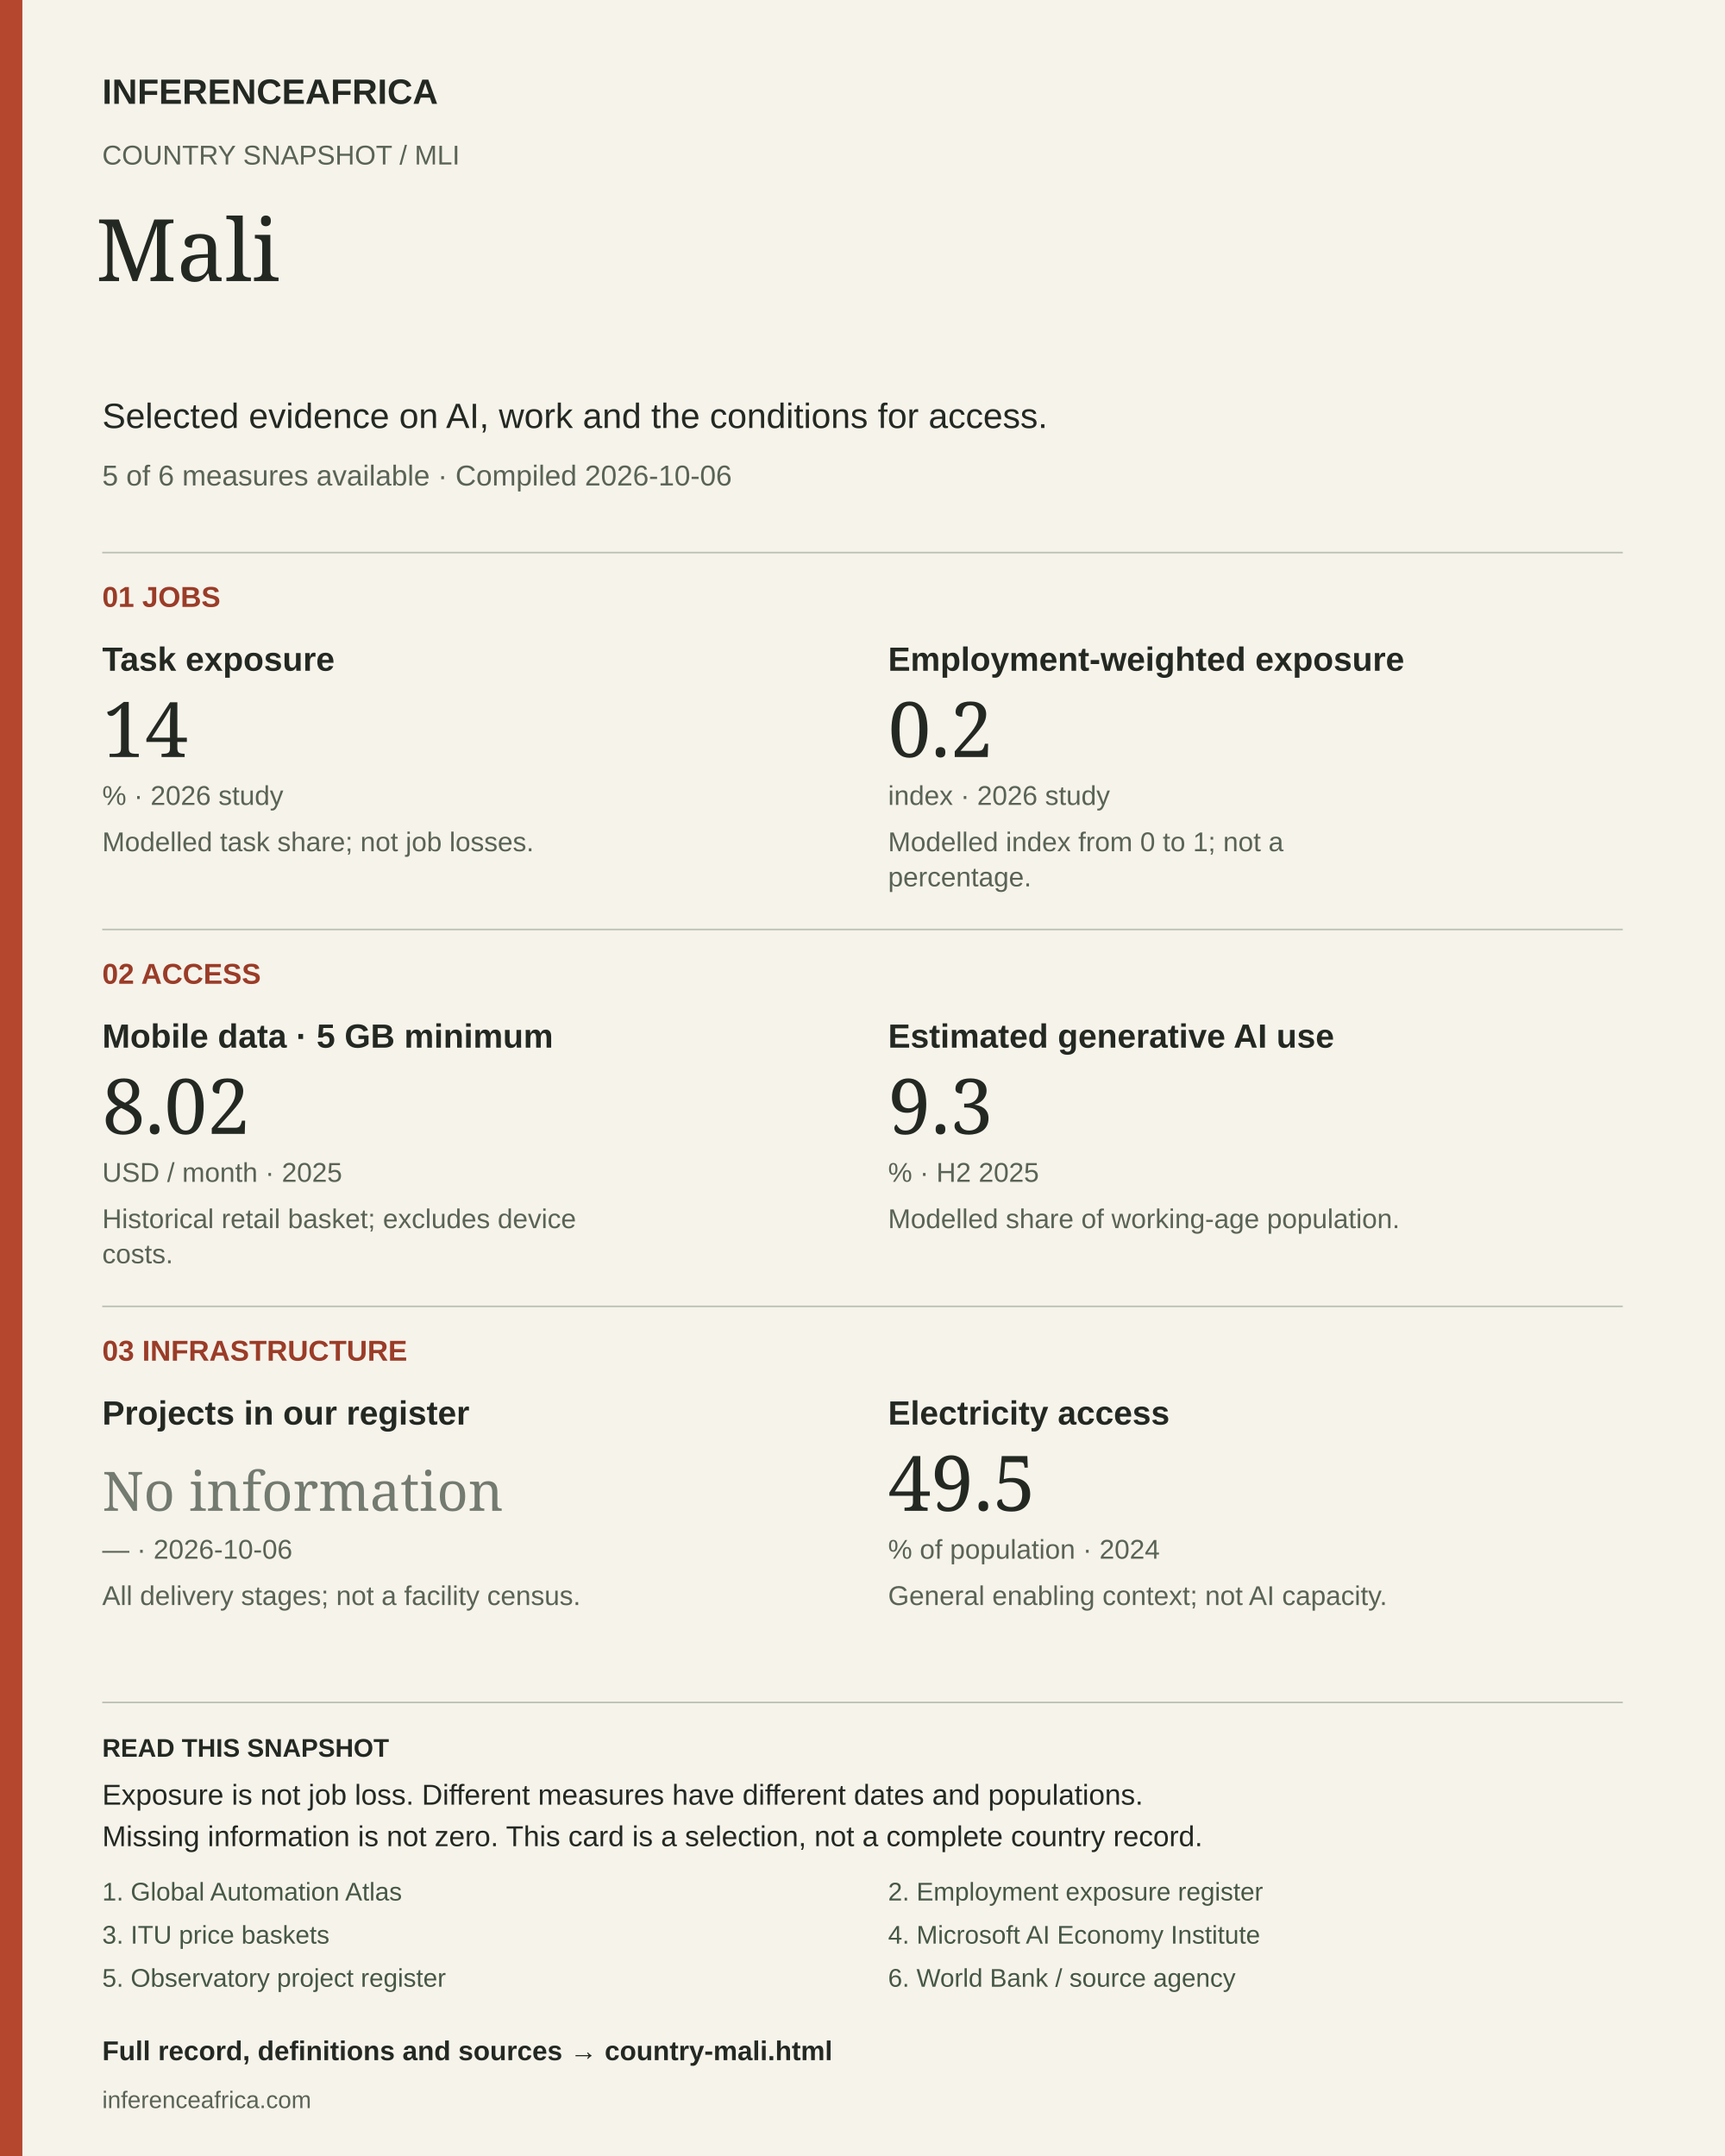
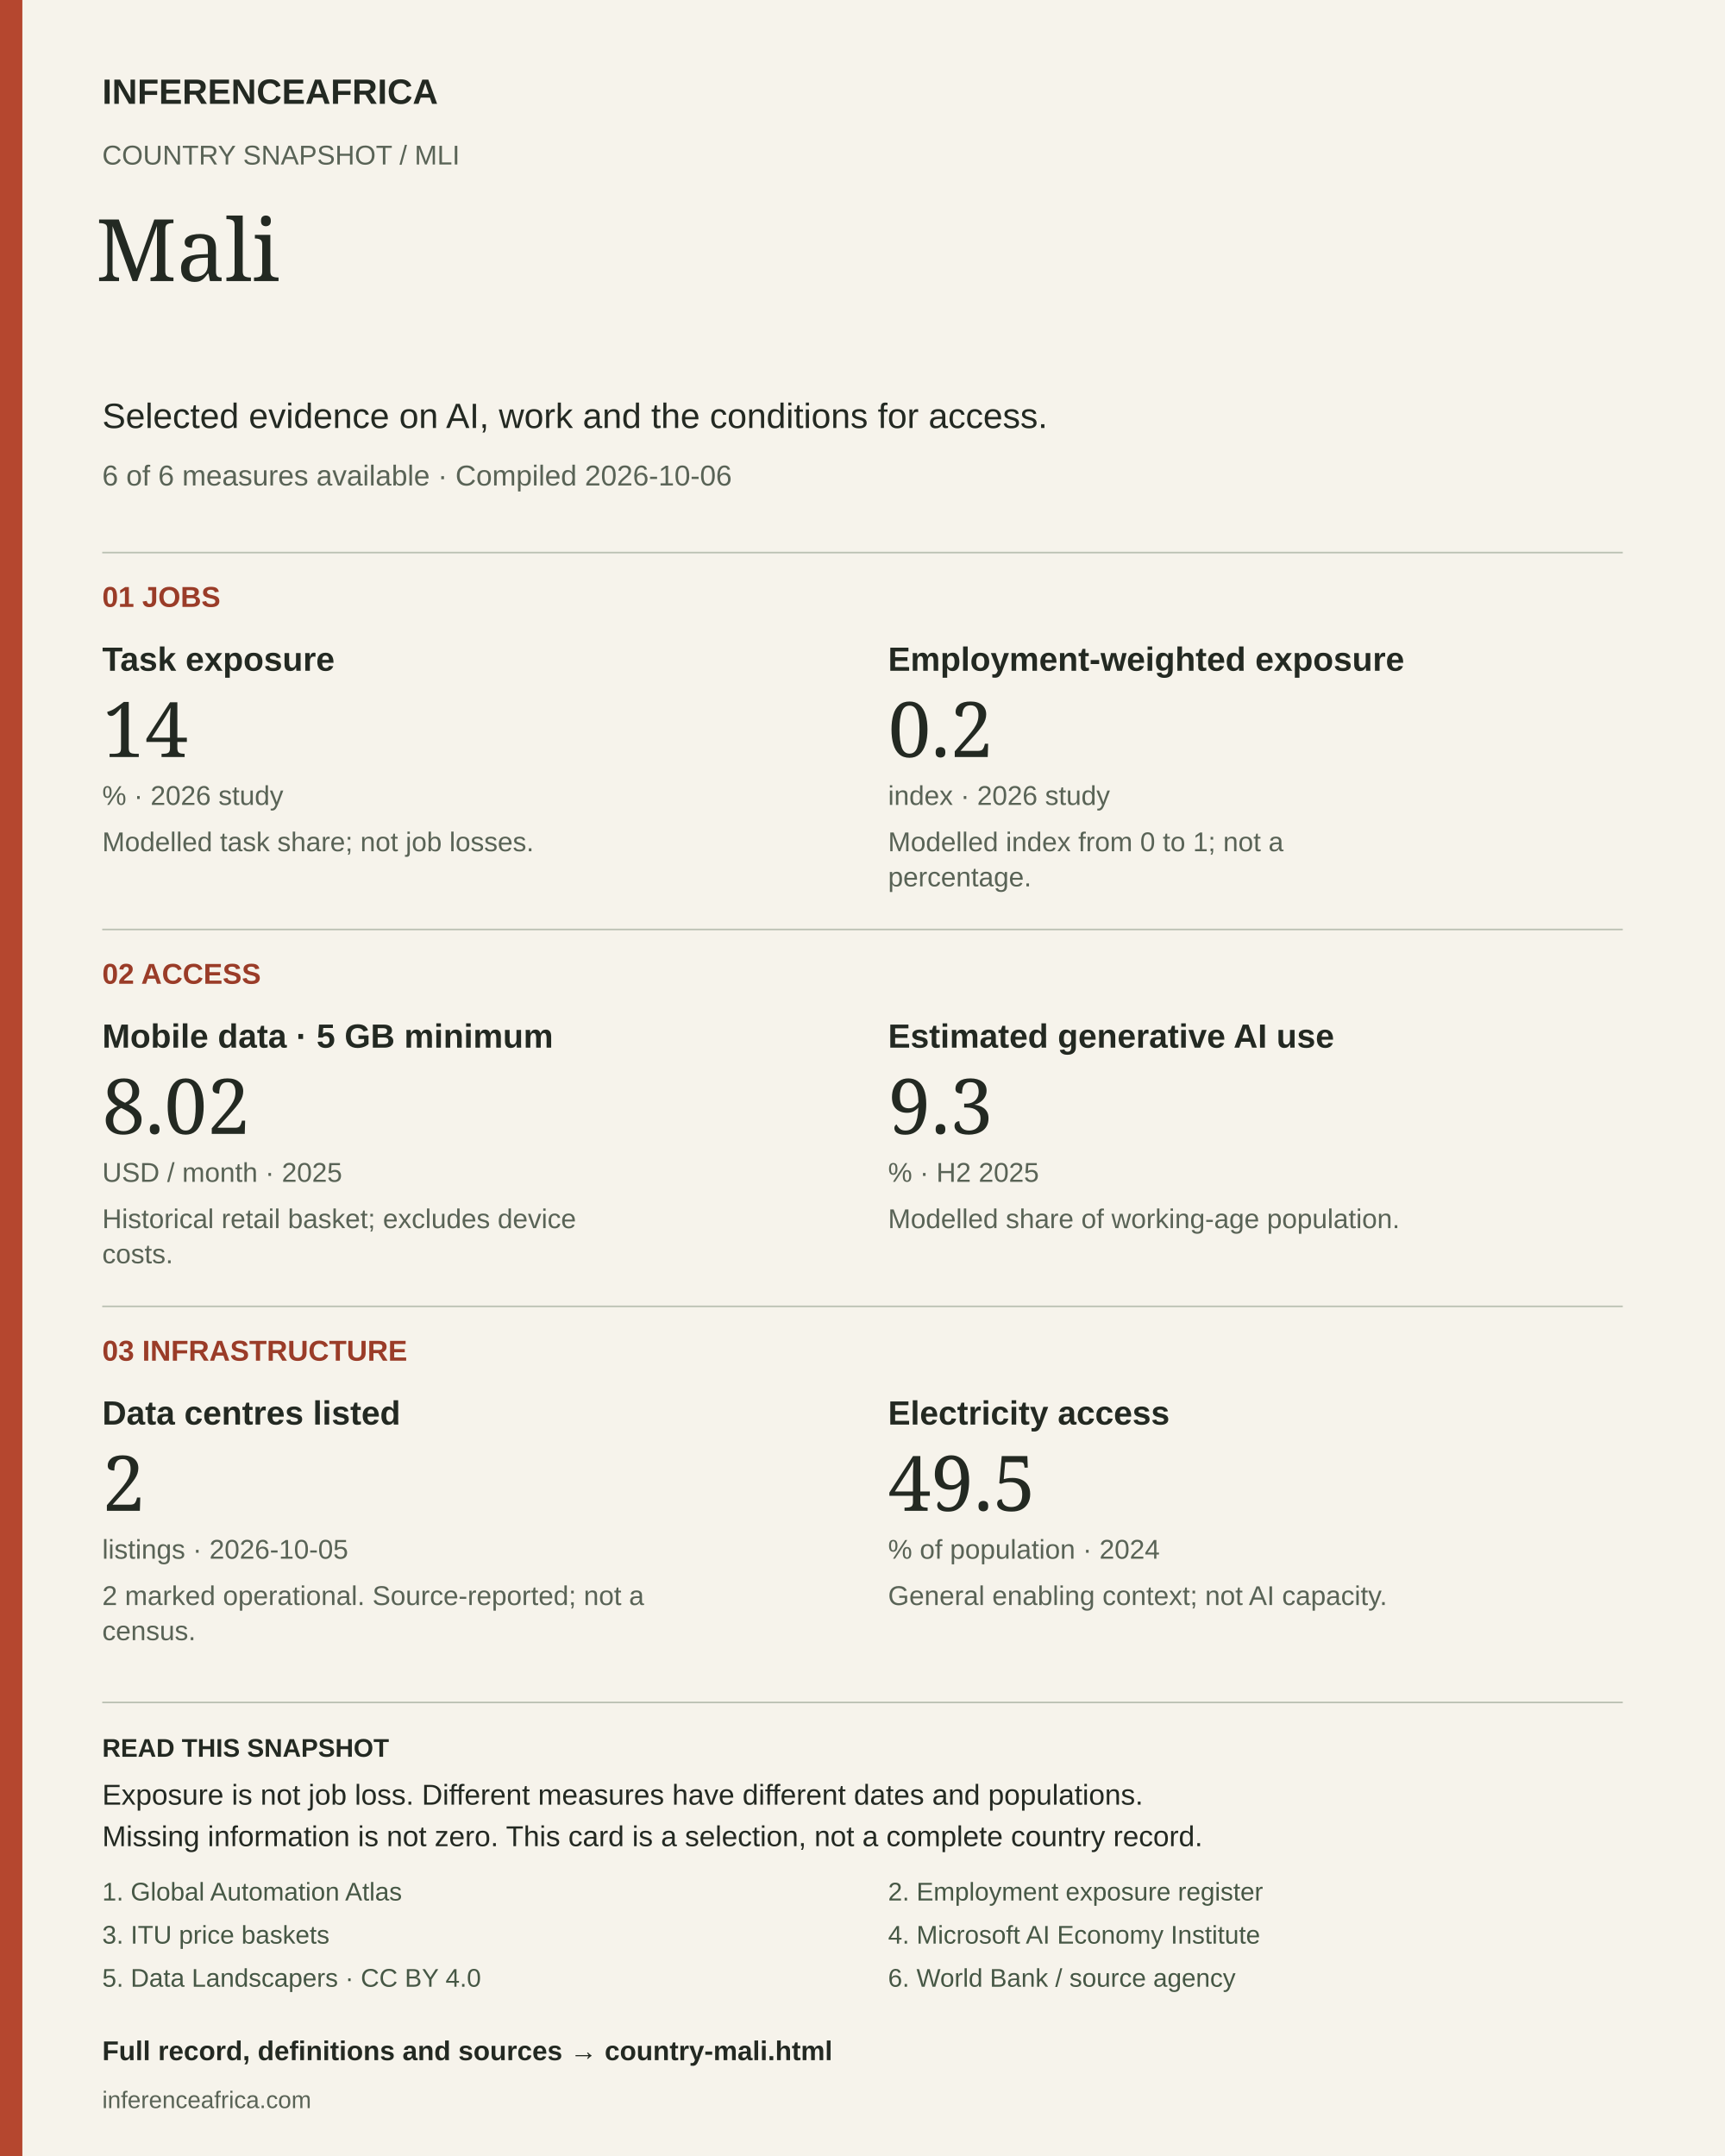
<svg xmlns="http://www.w3.org/2000/svg" width="1080" height="1350" viewBox="0 0 1080 1350" role="img" aria-labelledby="title desc">
  <rect width="1080" height="1350" fill="#f6f3eb" />
  <rect width="14" height="1350" fill="#b5472f" />
  <text x="64" y="65" font-size="22" fill="#232922" font-weight="700" font-family="Arial, sans-serif">INFERENCEAFRICA</text>
  <text x="64" y="103" font-size="17" fill="#596356" font-weight="400" font-family="Arial, sans-serif">COUNTRY SNAPSHOT  /  MLI</text>
  <text x="60" y="176" font-size="54" fill="#232922" font-weight="400" font-family="Georgia, serif">Mali</text>
  <text x="64" y="268" font-size="22" fill="#232922" font-weight="400" font-family="Arial, sans-serif">Selected evidence on AI, work and the conditions for access.</text>
-   <text x="64" y="304" font-size="18" fill="#596356" font-weight="400" font-family="Arial, sans-serif">5 of 6 measures available  ·  Compiled 2026-10-06</text>
+   <text x="64" y="304" font-size="18" fill="#596356" font-weight="400" font-family="Arial, sans-serif">6 of 6 measures available  ·  Compiled 2026-10-06</text>
  <line x1="64" y1="346" x2="1016" y2="346" stroke="#bbc1b3" />
  <text x="64" y="380" font-size="18" fill="#9a3c28" font-weight="700" font-family="Arial, sans-serif">01  JOBS</text>
  <text x="64" y="420" font-size="21" fill="#232922" font-weight="700" font-family="Arial, sans-serif">Task exposure</text>
  <text x="64" y="474" font-size="48" fill="#232922" font-weight="400" font-family="Georgia, serif">14</text>
  <text x="64" y="504" font-size="17" fill="#596356" font-weight="400" font-family="Arial, sans-serif">%  ·  2026 study</text>
  <text x="64" y="533" font-size="17" fill="#596356" font-weight="400" font-family="Arial, sans-serif">Modelled task share; not job losses.</text>
  <text x="556" y="420" font-size="21" fill="#232922" font-weight="700" font-family="Arial, sans-serif">Employment-weighted exposure</text>
  <text x="556" y="474" font-size="48" fill="#232922" font-weight="400" font-family="Georgia, serif">0.2</text>
  <text x="556" y="504" font-size="17" fill="#596356" font-weight="400" font-family="Arial, sans-serif">index  ·  2026 study</text>
  <text x="556" y="533" font-size="17" fill="#596356" font-weight="400" font-family="Arial, sans-serif">Modelled index from 0 to 1; not a</text>
  <text x="556" y="555" font-size="17" fill="#596356" font-weight="400" font-family="Arial, sans-serif">percentage.</text>
  <line x1="64" y1="582" x2="1016" y2="582" stroke="#bbc1b3" />
  <text x="64" y="616" font-size="18" fill="#9a3c28" font-weight="700" font-family="Arial, sans-serif">02  ACCESS</text>
  <text x="64" y="656" font-size="21" fill="#232922" font-weight="700" font-family="Arial, sans-serif">Mobile data · 5 GB minimum</text>
  <text x="64" y="710" font-size="48" fill="#232922" font-weight="400" font-family="Georgia, serif">8.02</text>
  <text x="64" y="740" font-size="17" fill="#596356" font-weight="400" font-family="Arial, sans-serif">USD / month  ·  2025</text>
  <text x="64" y="769" font-size="17" fill="#596356" font-weight="400" font-family="Arial, sans-serif">Historical retail basket; excludes device</text>
  <text x="64" y="791" font-size="17" fill="#596356" font-weight="400" font-family="Arial, sans-serif">costs.</text>
  <text x="556" y="656" font-size="21" fill="#232922" font-weight="700" font-family="Arial, sans-serif">Estimated generative AI use</text>
  <text x="556" y="710" font-size="48" fill="#232922" font-weight="400" font-family="Georgia, serif">9.3</text>
  <text x="556" y="740" font-size="17" fill="#596356" font-weight="400" font-family="Arial, sans-serif">%  ·  H2 2025</text>
  <text x="556" y="769" font-size="17" fill="#596356" font-weight="400" font-family="Arial, sans-serif">Modelled share of working-age population.</text>
  <line x1="64" y1="818" x2="1016" y2="818" stroke="#bbc1b3" />
  <text x="64" y="852" font-size="18" fill="#9a3c28" font-weight="700" font-family="Arial, sans-serif">03  INFRASTRUCTURE</text>
-   <text x="64" y="892" font-size="21" fill="#232922" font-weight="700" font-family="Arial, sans-serif">Projects in our register</text>
-   <text x="64" y="946" font-size="34" fill="#737a70" font-weight="400" font-family="Georgia, serif">No information</text>
-   <text x="64" y="976" font-size="17" fill="#596356" font-weight="400" font-family="Arial, sans-serif">—  ·  2026-10-06</text>
-   <text x="64" y="1005" font-size="17" fill="#596356" font-weight="400" font-family="Arial, sans-serif">All delivery stages; not a facility census.</text>
+   <text x="64" y="892" font-size="21" fill="#232922" font-weight="700" font-family="Arial, sans-serif">Data centres listed</text>
+   <text x="64" y="946" font-size="48" fill="#232922" font-weight="400" font-family="Georgia, serif">2</text>
+   <text x="64" y="976" font-size="17" fill="#596356" font-weight="400" font-family="Arial, sans-serif">listings  ·  2026-10-05</text>
+   <text x="64" y="1005" font-size="17" fill="#596356" font-weight="400" font-family="Arial, sans-serif">2 marked operational. Source-reported; not a</text>
+   <text x="64" y="1027" font-size="17" fill="#596356" font-weight="400" font-family="Arial, sans-serif">census.</text>
  <text x="556" y="892" font-size="21" fill="#232922" font-weight="700" font-family="Arial, sans-serif">Electricity access</text>
  <text x="556" y="946" font-size="48" fill="#232922" font-weight="400" font-family="Georgia, serif">49.5</text>
  <text x="556" y="976" font-size="17" fill="#596356" font-weight="400" font-family="Arial, sans-serif">% of population  ·  2024</text>
  <text x="556" y="1005" font-size="17" fill="#596356" font-weight="400" font-family="Arial, sans-serif">General enabling context; not AI capacity.</text>
  <line x1="64" y1="1066" x2="1016" y2="1066" stroke="#bbc1b3" />
  <text x="64" y="1100" font-size="16" fill="#232922" font-weight="700" font-family="Arial, sans-serif">READ THIS SNAPSHOT</text>
  <text x="64" y="1130" font-size="18" fill="#232922" font-weight="400" font-family="Arial, sans-serif">Exposure is not job loss. Different measures have different dates and populations.</text>
  <text x="64" y="1156" font-size="18" fill="#232922" font-weight="400" font-family="Arial, sans-serif">Missing information is not zero. This card is a selection, not a complete country record.</text>
  <a href="https://arxiv.org/abs/2605.17086">
    <text x="64" y="1190" font-size="16" fill="#465745" font-weight="400" font-family="Arial, sans-serif">1. Global Automation Atlas</text>
  </a>
  <a href="https://arxiv.org/abs/2607.05404">
    <text x="556" y="1190" font-size="16" fill="#465745" font-weight="400" font-family="Arial, sans-serif">2. Employment exposure register</text>
  </a>
  <a href="https://www.itu.int/en/ITU-D/Statistics/Documents/ICT_Prices/ITU_ICTPriceBaskets_2008-2025.xlsx">
    <text x="64" y="1217" font-size="16" fill="#465745" font-weight="400" font-family="Arial, sans-serif">3. ITU price baskets</text>
  </a>
  <a href="https://www.microsoft.com/en-us/research/wp-content/uploads/2026/01/Microsoft-AI-Diffusion-Report-January-2026.pdf">
    <text x="556" y="1217" font-size="16" fill="#465745" font-weight="400" font-family="Arial, sans-serif">4. Microsoft AI Economy Institute</text>
  </a>
-   <a href="https://inferenceafrica.com/data/infra-projects.csv">
-     <text x="64" y="1244" font-size="16" fill="#465745" font-weight="400" font-family="Arial, sans-serif">5. Observatory project register</text>
+   <a href="https://corpus.data-landscapers.io/datasets/data-centres/">
+     <text x="64" y="1244" font-size="16" fill="#465745" font-weight="400" font-family="Arial, sans-serif">5. Data Landscapers · CC BY 4.0</text>
  </a>
  <a href="https://api.worldbank.org/v2/country/MLI/indicator/EG.ELC.ACCS.ZS?format=json&amp;mrnev=1&amp;per_page=100">
    <text x="556" y="1244" font-size="16" fill="#465745" font-weight="400" font-family="Arial, sans-serif">6. World Bank / source agency</text>
  </a>
  <a href="https://inferenceafrica.com/country-mali.html">
    <text x="64" y="1290" font-size="17" fill="#232922" font-weight="700" font-family="Arial, sans-serif">Full record, definitions and sources → country-mali.html</text>
  </a>
  <text x="64" y="1320" font-size="15" fill="#596356" font-weight="400" font-family="Arial, sans-serif">inferenceafrica.com</text>
</svg>
